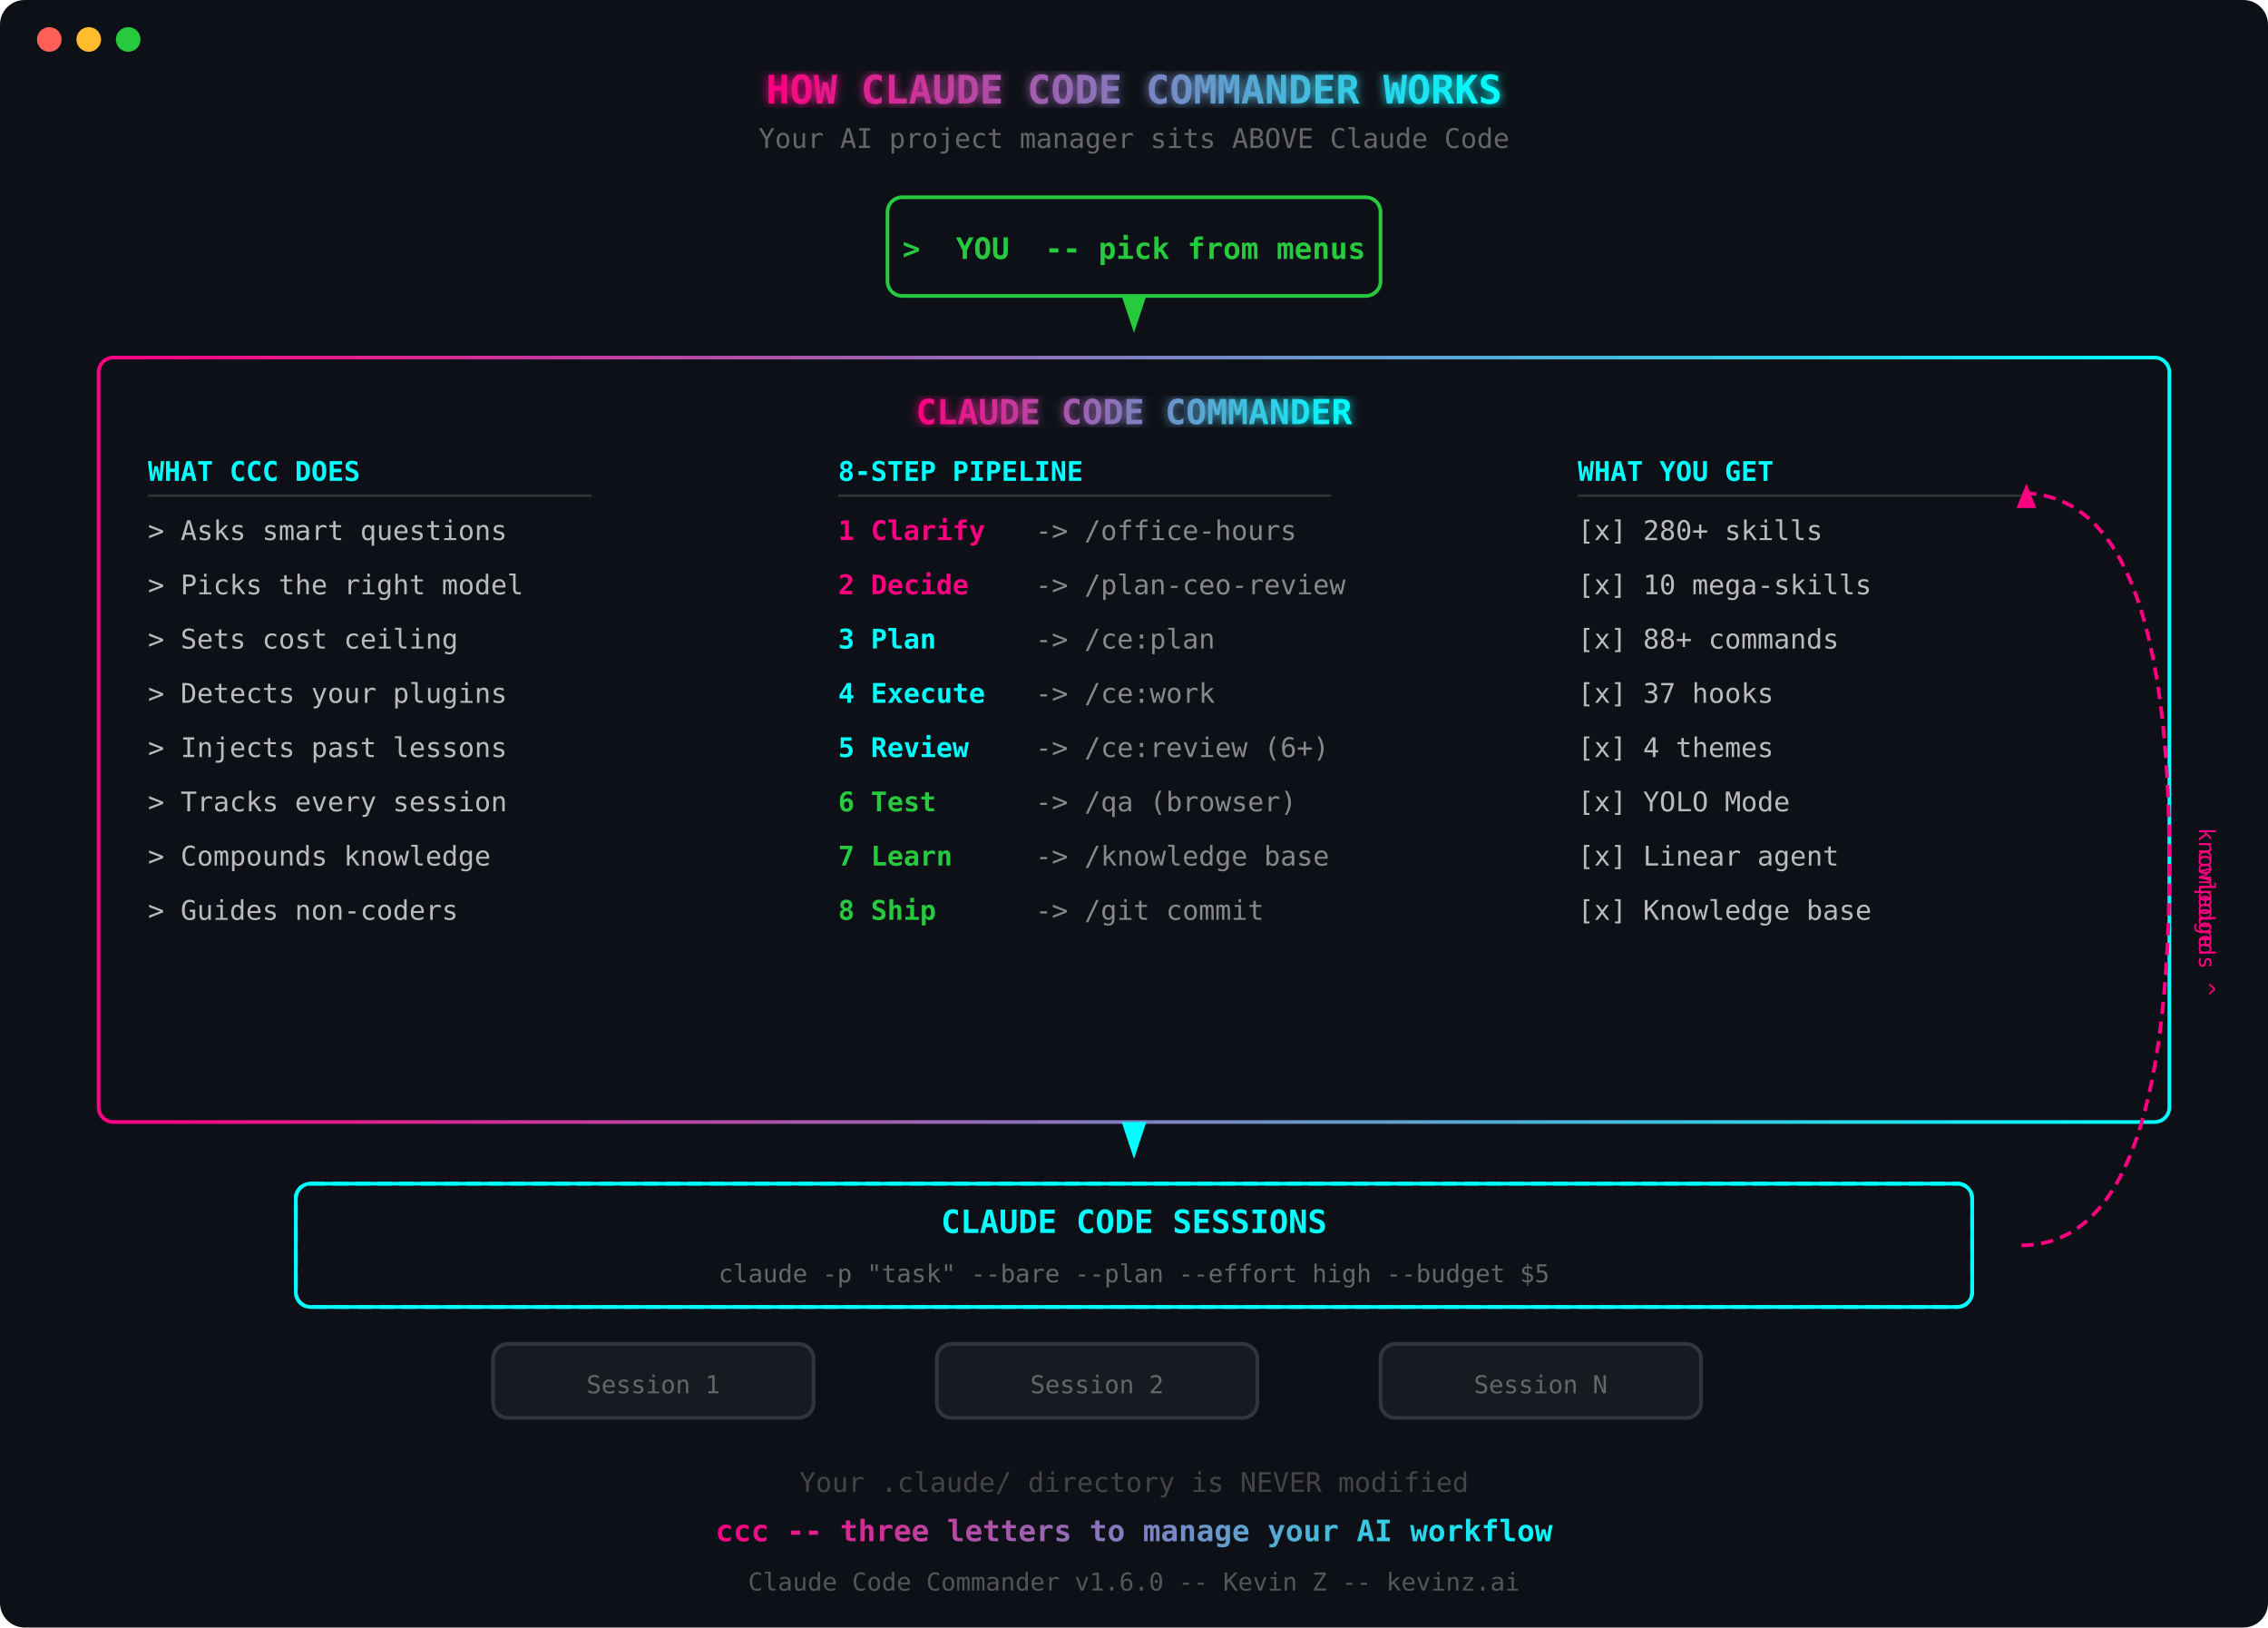
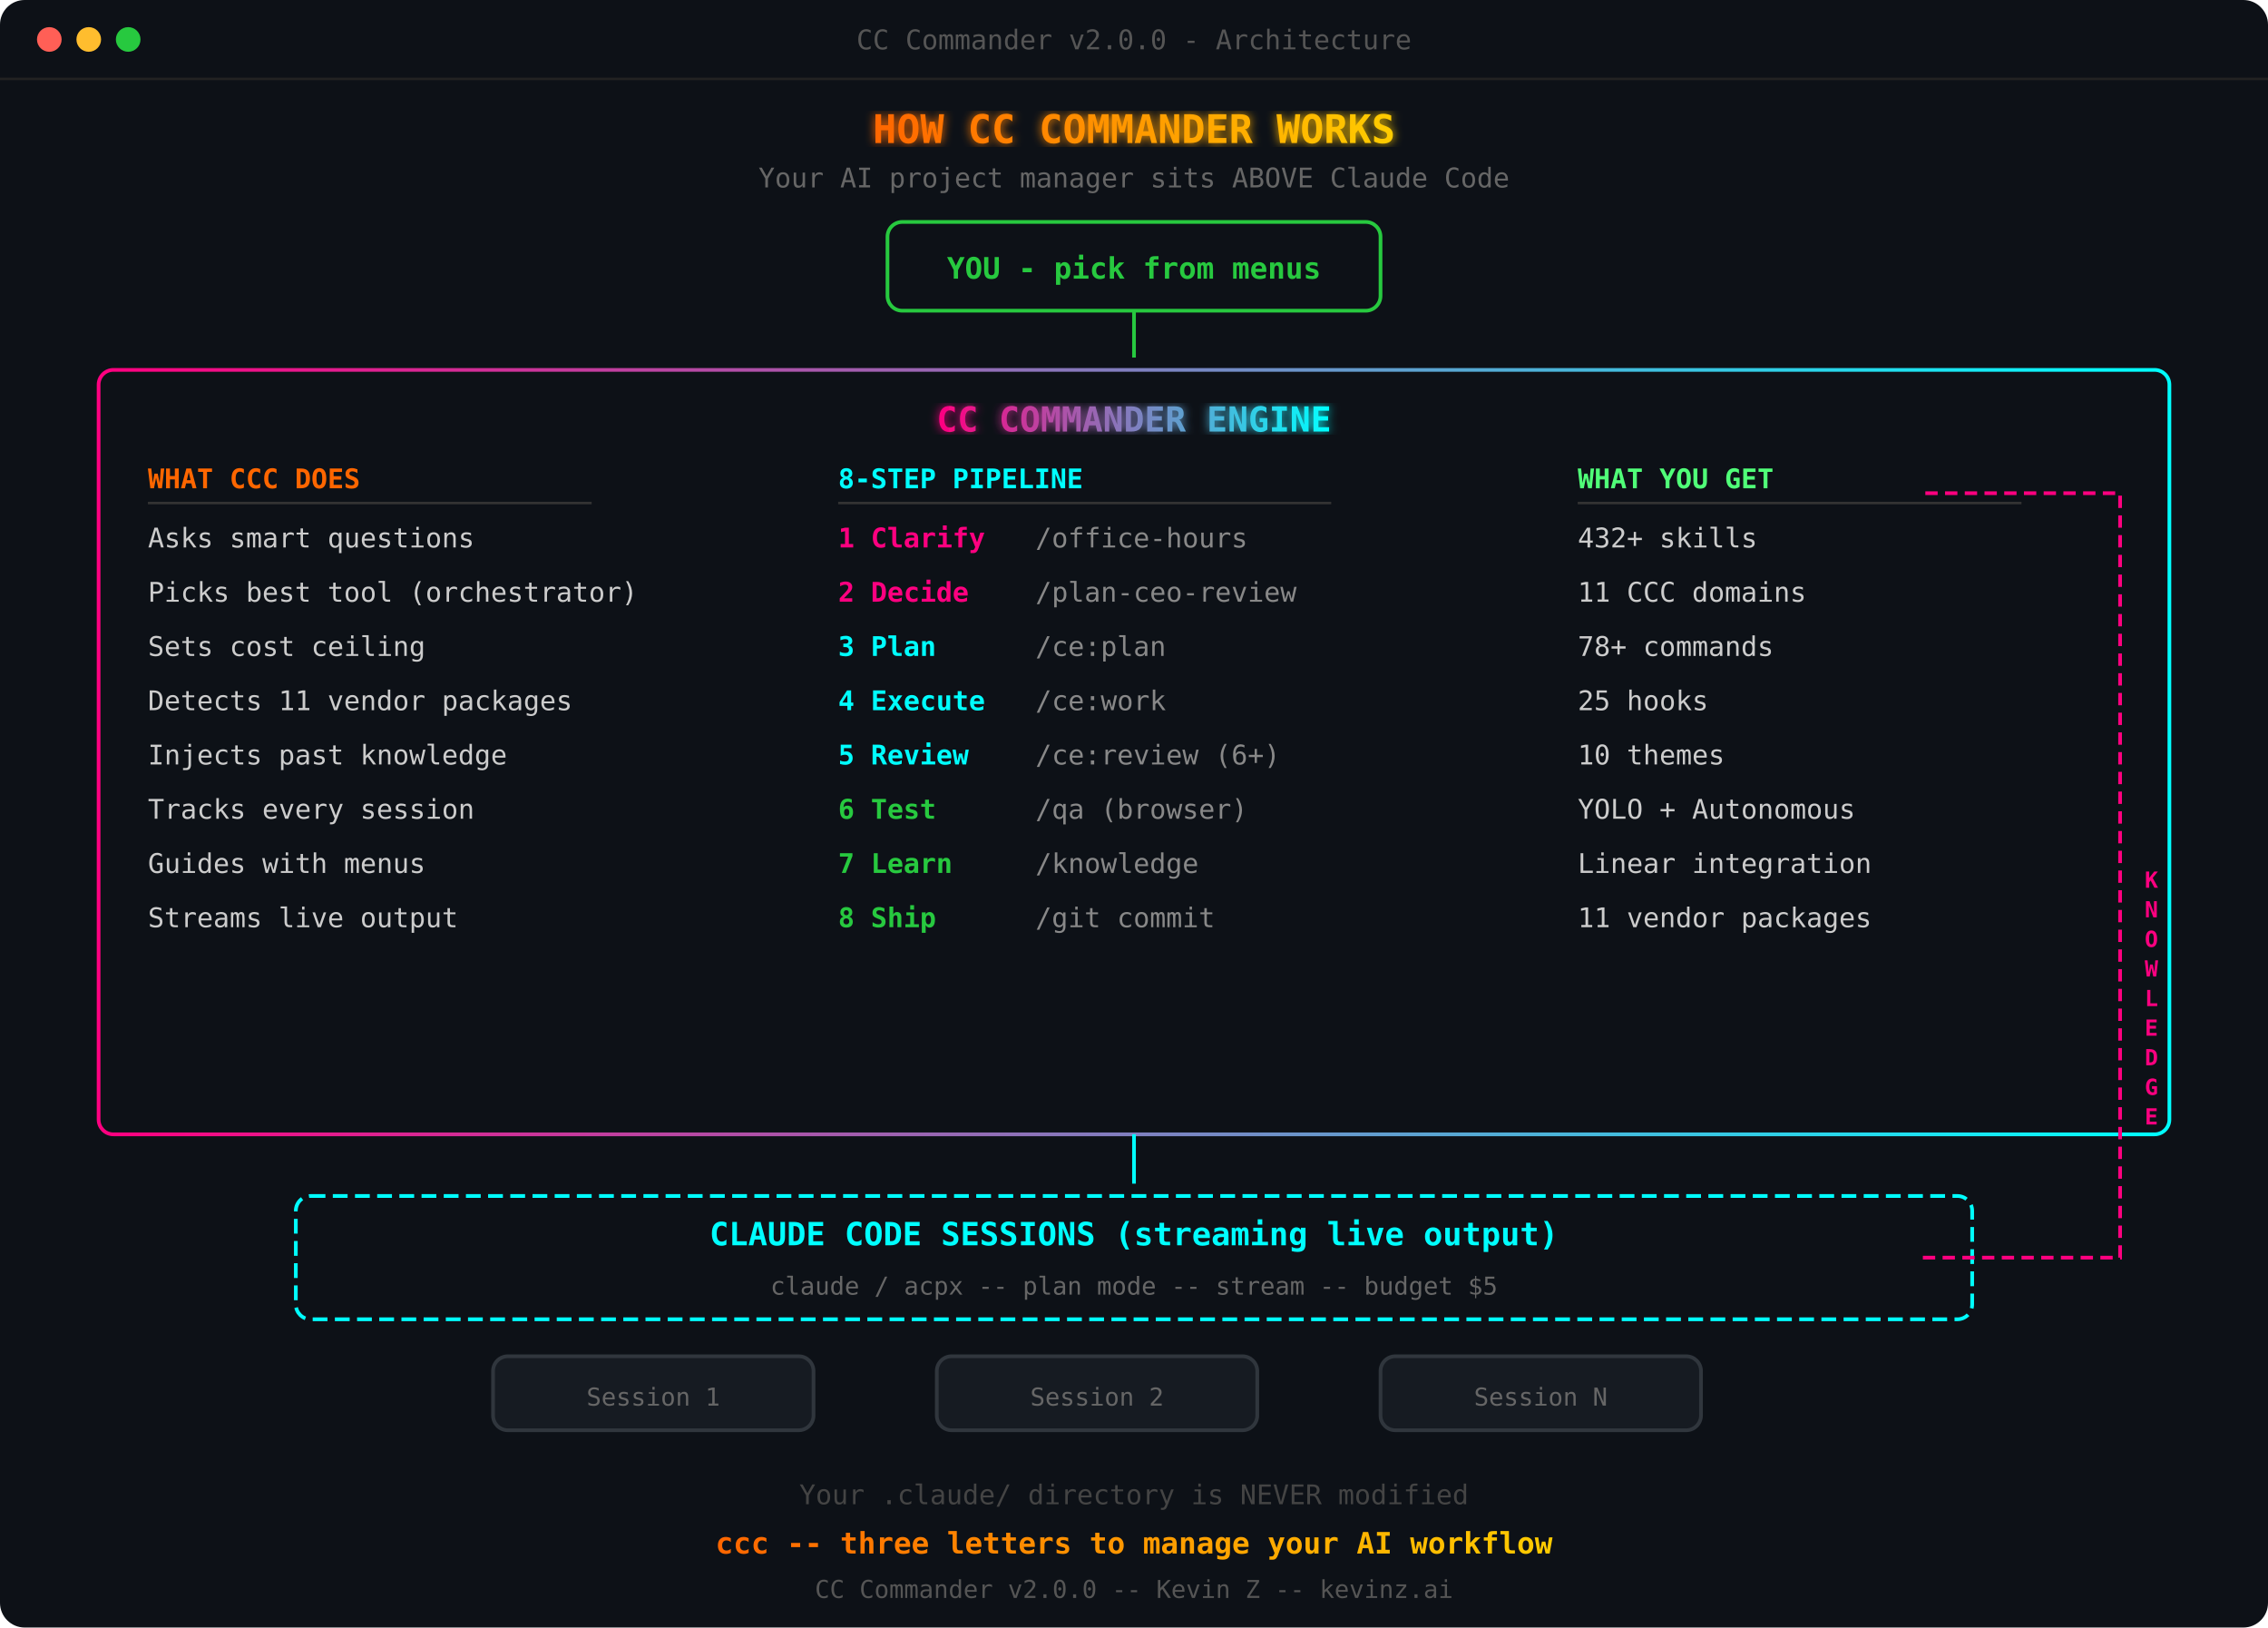
<svg xmlns="http://www.w3.org/2000/svg" width="920" height="660">
  <defs>
    <linearGradient id="g1" x1="0%" y1="0%" x2="100%" y2="0%">
      <stop offset="0%" style="stop-color:#ff0080" />
      <stop offset="100%" style="stop-color:#00ffff" />
    </linearGradient>
-     <linearGradient id="g2" x1="0%" y1="0%" x2="0%" y2="100%">
-       <stop offset="0%" style="stop-color:#ff0080" />
-       <stop offset="100%" style="stop-color:#00ffff" />
+     <linearGradient id="fire" x1="0%" y1="0%" x2="100%" y2="0%">
+       <stop offset="0%" style="stop-color:#ff6600" />
+       <stop offset="100%" style="stop-color:#ffcc00" />
    </linearGradient>
    <filter id="glow">
      <feGaussianBlur stdDeviation="2" result="b" />
      <feMerge>
        <feMergeNode in="b" />
        <feMergeNode in="SourceGraphic" />
      </feMerge>
    </filter>
  </defs>
  <rect width="100%" height="100%" rx="10" fill="#0d1117" />
  <circle cx="20" cy="16" r="5" fill="#ff5f56" />
  <circle cx="36" cy="16" r="5" fill="#ffbd2e" />
  <circle cx="52" cy="16" r="5" fill="#27c93f" />
-   <text x="460" text-anchor="middle" filter="url(#glow)" y="42" fill="url(#g1)" font-family="'SF Mono','Fira Code',monospace" font-size="16" font-weight="bold" xml:space="preserve">HOW CLAUDE CODE COMMANDER WORKS</text>
-   <text x="460" text-anchor="middle" y="60" fill="#666" font-family="'SF Mono','Fira Code',monospace" font-size="11" xml:space="preserve">Your AI project manager sits ABOVE Claude Code</text>
-   <rect x="360" y="80" width="200" height="40" rx="6" fill="none" stroke="#27c93f" stroke-width="1.5" />
-   <text x="460" text-anchor="middle" y="105" fill="#27c93f" font-family="'SF Mono','Fira Code',monospace" font-size="12" font-weight="bold" xml:space="preserve">&gt;  YOU  -- pick from menus</text>
-   <polygon points="455,120 460,135 465,120" fill="#27c93f" />
-   <rect x="40" y="145" width="840" height="310" rx="6" fill="none" stroke="url(#g1)" stroke-width="1.5" />
-   <text x="460" text-anchor="middle" filter="url(#glow)" y="172" fill="url(#g1)" font-family="'SF Mono','Fira Code',monospace" font-size="14" font-weight="bold" xml:space="preserve">CLAUDE CODE COMMANDER</text>
-   <text x="60" y="195" fill="#00ffff" font-family="'SF Mono','Fira Code',monospace" font-size="11" font-weight="bold" xml:space="preserve">WHAT CCC DOES</text>
-   <text x="340" y="195" fill="#00ffff" font-family="'SF Mono','Fira Code',monospace" font-size="11" font-weight="bold" xml:space="preserve">8-STEP PIPELINE</text>
-   <text x="640" y="195" fill="#00ffff" font-family="'SF Mono','Fira Code',monospace" font-size="11" font-weight="bold" xml:space="preserve">WHAT YOU GET</text>
-   <line x1="60" y1="201" x2="240" y2="201" stroke="#333" stroke-width="1" />
-   <line x1="340" y1="201" x2="540" y2="201" stroke="#333" stroke-width="1" />
-   <line x1="640" y1="201" x2="820" y2="201" stroke="#333" stroke-width="1" />
-   <text x="60" y="219" fill="#bbb" font-family="'SF Mono','Fira Code',monospace" font-size="11" xml:space="preserve">&gt; Asks smart questions</text>
-   <text x="60" y="241" fill="#bbb" font-family="'SF Mono','Fira Code',monospace" font-size="11" xml:space="preserve">&gt; Picks the right model</text>
-   <text x="60" y="263" fill="#bbb" font-family="'SF Mono','Fira Code',monospace" font-size="11" xml:space="preserve">&gt; Sets cost ceiling</text>
-   <text x="60" y="285" fill="#bbb" font-family="'SF Mono','Fira Code',monospace" font-size="11" xml:space="preserve">&gt; Detects your plugins</text>
-   <text x="60" y="307" fill="#bbb" font-family="'SF Mono','Fira Code',monospace" font-size="11" xml:space="preserve">&gt; Injects past lessons</text>
-   <text x="60" y="329" fill="#bbb" font-family="'SF Mono','Fira Code',monospace" font-size="11" xml:space="preserve">&gt; Tracks every session</text>
-   <text x="60" y="351" fill="#bbb" font-family="'SF Mono','Fira Code',monospace" font-size="11" xml:space="preserve">&gt; Compounds knowledge</text>
-   <text x="60" y="373" fill="#bbb" font-family="'SF Mono','Fira Code',monospace" font-size="11" xml:space="preserve">&gt; Guides non-coders</text>
-   <text x="340" y="219" fill="#ff0080" font-family="'SF Mono','Fira Code',monospace" font-size="11" font-weight="bold" xml:space="preserve">1 Clarify</text>
-   <text x="420" y="219" fill="#888" font-family="'SF Mono','Fira Code',monospace" font-size="11" xml:space="preserve">-&gt; /office-hours</text>
-   <text x="340" y="241" fill="#ff0080" font-family="'SF Mono','Fira Code',monospace" font-size="11" font-weight="bold" xml:space="preserve">2 Decide</text>
-   <text x="420" y="241" fill="#888" font-family="'SF Mono','Fira Code',monospace" font-size="11" xml:space="preserve">-&gt; /plan-ceo-review</text>
-   <text x="340" y="263" fill="#00ffff" font-family="'SF Mono','Fira Code',monospace" font-size="11" font-weight="bold" xml:space="preserve">3 Plan</text>
-   <text x="420" y="263" fill="#888" font-family="'SF Mono','Fira Code',monospace" font-size="11" xml:space="preserve">-&gt; /ce:plan</text>
-   <text x="340" y="285" fill="#00ffff" font-family="'SF Mono','Fira Code',monospace" font-size="11" font-weight="bold" xml:space="preserve">4 Execute</text>
-   <text x="420" y="285" fill="#888" font-family="'SF Mono','Fira Code',monospace" font-size="11" xml:space="preserve">-&gt; /ce:work</text>
-   <text x="340" y="307" fill="#00ffff" font-family="'SF Mono','Fira Code',monospace" font-size="11" font-weight="bold" xml:space="preserve">5 Review</text>
-   <text x="420" y="307" fill="#888" font-family="'SF Mono','Fira Code',monospace" font-size="11" xml:space="preserve">-&gt; /ce:review (6+)</text>
-   <text x="340" y="329" fill="#27c93f" font-family="'SF Mono','Fira Code',monospace" font-size="11" font-weight="bold" xml:space="preserve">6 Test</text>
-   <text x="420" y="329" fill="#888" font-family="'SF Mono','Fira Code',monospace" font-size="11" xml:space="preserve">-&gt; /qa (browser)</text>
-   <text x="340" y="351" fill="#27c93f" font-family="'SF Mono','Fira Code',monospace" font-size="11" font-weight="bold" xml:space="preserve">7 Learn</text>
-   <text x="420" y="351" fill="#888" font-family="'SF Mono','Fira Code',monospace" font-size="11" xml:space="preserve">-&gt; /knowledge base</text>
-   <text x="340" y="373" fill="#27c93f" font-family="'SF Mono','Fira Code',monospace" font-size="11" font-weight="bold" xml:space="preserve">8 Ship</text>
-   <text x="420" y="373" fill="#888" font-family="'SF Mono','Fira Code',monospace" font-size="11" xml:space="preserve">-&gt; /git commit</text>
-   <text x="640" y="219" fill="#bbb" font-family="'SF Mono','Fira Code',monospace" font-size="11" xml:space="preserve">[x] 280+ skills</text>
-   <text x="640" y="241" fill="#bbb" font-family="'SF Mono','Fira Code',monospace" font-size="11" xml:space="preserve">[x] 10 mega-skills</text>
-   <text x="640" y="263" fill="#bbb" font-family="'SF Mono','Fira Code',monospace" font-size="11" xml:space="preserve">[x] 88+ commands</text>
-   <text x="640" y="285" fill="#bbb" font-family="'SF Mono','Fira Code',monospace" font-size="11" xml:space="preserve">[x] 37 hooks</text>
-   <text x="640" y="307" fill="#bbb" font-family="'SF Mono','Fira Code',monospace" font-size="11" xml:space="preserve">[x] 4 themes</text>
-   <text x="640" y="329" fill="#bbb" font-family="'SF Mono','Fira Code',monospace" font-size="11" xml:space="preserve">[x] YOLO Mode</text>
-   <text x="640" y="351" fill="#bbb" font-family="'SF Mono','Fira Code',monospace" font-size="11" xml:space="preserve">[x] Linear agent</text>
-   <text x="640" y="373" fill="#bbb" font-family="'SF Mono','Fira Code',monospace" font-size="11" xml:space="preserve">[x] Knowledge base</text>
-   <polygon points="455,455 460,470 465,455" fill="#00ffff" />
-   <rect x="120" y="480" width="680" height="50" rx="6" fill="none" stroke="#00ffff" stroke-width="1.5" />
-   <rect x="120" y="480" width="680" height="50" rx="6" fill="none" stroke="#00ffff" stroke-width="1.5" stroke-dasharray="6,3" />
-   <text x="460" text-anchor="middle" y="500" fill="#00ffff" font-family="'SF Mono','Fira Code',monospace" font-size="13" font-weight="bold" xml:space="preserve">CLAUDE CODE SESSIONS</text>
-   <text x="460" text-anchor="middle" y="520" fill="#666" font-family="'SF Mono','Fira Code',monospace" font-size="10" xml:space="preserve">claude -p "task" --bare --plan --effort high --budget $5</text>
-   <rect x="200" y="545" width="130" height="30" rx="6" fill="#161b22" stroke="#30363d" stroke-width="1.5" />
-   <text x="265" text-anchor="middle" y="565" fill="#666" font-family="'SF Mono','Fira Code',monospace" font-size="10" xml:space="preserve">Session 1</text>
-   <rect x="380" y="545" width="130" height="30" rx="6" fill="#161b22" stroke="#30363d" stroke-width="1.5" />
-   <text x="445" text-anchor="middle" y="565" fill="#666" font-family="'SF Mono','Fira Code',monospace" font-size="10" xml:space="preserve">Session 2</text>
-   <rect x="560" y="545" width="130" height="30" rx="6" fill="#161b22" stroke="#30363d" stroke-width="1.5" />
-   <text x="625" text-anchor="middle" y="565" fill="#666" font-family="'SF Mono','Fira Code',monospace" font-size="10" xml:space="preserve">Session N</text>
-   <path d="M 820 505 Q 880 505 880 350 Q 880 200 820 200" fill="none" stroke="#ff0080" stroke-width="1.5" stroke-dasharray="5,3" />
-   <polygon points="822,196 818,206 826,206" fill="#ff0080" />
-   <text x="892" transform="rotate(90,892,360)" text-anchor="middle" y="360" fill="#ff0080" font-family="'SF Mono','Fira Code',monospace" font-size="9" xml:space="preserve">knowledge</text>
-   <text x="892" transform="rotate(90,892,374)" text-anchor="middle" y="374" fill="#ff0080" font-family="'SF Mono','Fira Code',monospace" font-size="9" xml:space="preserve">compounds ^</text>
-   <text x="460" text-anchor="middle" y="605" fill="#444" font-family="'SF Mono','Fira Code',monospace" font-size="11" xml:space="preserve">Your .claude/ directory is NEVER modified</text>
-   <text x="460" text-anchor="middle" y="625" fill="url(#g1)" font-family="'SF Mono','Fira Code',monospace" font-size="12" font-weight="bold" xml:space="preserve">ccc -- three letters to manage your AI workflow</text>
-   <text x="460" text-anchor="middle" y="645" fill="#555" font-family="'SF Mono','Fira Code',monospace" font-size="10" xml:space="preserve">Claude Code Commander v1.6.0 -- Kevin Z -- kevinz.ai</text>
+   <text x="460" text-anchor="middle" y="20" fill="#555" font-family="'SF Mono',monospace" font-size="11">CC Commander v2.0.0 - Architecture</text>
+   <line x1="0" y1="32" x2="920" y2="32" stroke="#222" stroke-width="1" />
+   <text x="460" text-anchor="middle" filter="url(#glow)" y="58" fill="url(#fire)" font-family="'SF Mono','Fira Code',monospace" font-size="16" font-weight="bold">HOW CC COMMANDER WORKS</text>
+   <text x="460" text-anchor="middle" y="76" fill="#666" font-family="'SF Mono',monospace" font-size="11">Your AI project manager sits ABOVE Claude Code</text>
+   <rect x="360" y="90" width="200" height="36" rx="6" fill="none" stroke="#27c93f" stroke-width="1.5" />
+   <text x="460" text-anchor="middle" y="113" fill="#27c93f" font-family="'SF Mono',monospace" font-size="12" font-weight="bold">YOU - pick from menus</text>
+   <line x1="460" y1="126" x2="460" y2="145" stroke="#27c93f" stroke-width="1.5" />
+   <rect x="40" y="150" width="840" height="310" rx="6" fill="none" stroke="url(#g1)" stroke-width="1.5" />
+   <text x="460" text-anchor="middle" filter="url(#glow)" y="175" fill="url(#g1)" font-family="'SF Mono',monospace" font-size="14" font-weight="bold">CC COMMANDER ENGINE</text>
+   <text x="60" y="198" fill="#ff6600" font-family="'SF Mono',monospace" font-size="11" font-weight="bold">WHAT CCC DOES</text>
+   <text x="340" y="198" fill="#00ffff" font-family="'SF Mono',monospace" font-size="11" font-weight="bold">8-STEP PIPELINE</text>
+   <text x="640" y="198" fill="#50ff78" font-family="'SF Mono',monospace" font-size="11" font-weight="bold">WHAT YOU GET</text>
+   <line x1="60" y1="204" x2="240" y2="204" stroke="#333" stroke-width="1" />
+   <line x1="340" y1="204" x2="540" y2="204" stroke="#333" stroke-width="1" />
+   <line x1="640" y1="204" x2="820" y2="204" stroke="#333" stroke-width="1" />
+   <text x="60" y="222" fill="#ccc" font-family="'SF Mono',monospace" font-size="11">Asks smart questions</text>
+   <text x="60" y="244" fill="#ccc" font-family="'SF Mono',monospace" font-size="11">Picks best tool (orchestrator)</text>
+   <text x="60" y="266" fill="#ccc" font-family="'SF Mono',monospace" font-size="11">Sets cost ceiling</text>
+   <text x="60" y="288" fill="#ccc" font-family="'SF Mono',monospace" font-size="11">Detects 11 vendor packages</text>
+   <text x="60" y="310" fill="#ccc" font-family="'SF Mono',monospace" font-size="11">Injects past knowledge</text>
+   <text x="60" y="332" fill="#ccc" font-family="'SF Mono',monospace" font-size="11">Tracks every session</text>
+   <text x="60" y="354" fill="#ccc" font-family="'SF Mono',monospace" font-size="11">Guides with menus</text>
+   <text x="60" y="376" fill="#ccc" font-family="'SF Mono',monospace" font-size="11">Streams live output</text>
+   <text x="340" y="222" fill="#ff0080" font-family="'SF Mono',monospace" font-size="11" font-weight="bold">1 Clarify</text>
+   <text x="420" y="222" fill="#888" font-family="'SF Mono',monospace" font-size="11">/office-hours</text>
+   <text x="340" y="244" fill="#ff0080" font-family="'SF Mono',monospace" font-size="11" font-weight="bold">2 Decide</text>
+   <text x="420" y="244" fill="#888" font-family="'SF Mono',monospace" font-size="11">/plan-ceo-review</text>
+   <text x="340" y="266" fill="#00ffff" font-family="'SF Mono',monospace" font-size="11" font-weight="bold">3 Plan</text>
+   <text x="420" y="266" fill="#888" font-family="'SF Mono',monospace" font-size="11">/ce:plan</text>
+   <text x="340" y="288" fill="#00ffff" font-family="'SF Mono',monospace" font-size="11" font-weight="bold">4 Execute</text>
+   <text x="420" y="288" fill="#888" font-family="'SF Mono',monospace" font-size="11">/ce:work</text>
+   <text x="340" y="310" fill="#00ffff" font-family="'SF Mono',monospace" font-size="11" font-weight="bold">5 Review</text>
+   <text x="420" y="310" fill="#888" font-family="'SF Mono',monospace" font-size="11">/ce:review (6+)</text>
+   <text x="340" y="332" fill="#27c93f" font-family="'SF Mono',monospace" font-size="11" font-weight="bold">6 Test</text>
+   <text x="420" y="332" fill="#888" font-family="'SF Mono',monospace" font-size="11">/qa (browser)</text>
+   <text x="340" y="354" fill="#27c93f" font-family="'SF Mono',monospace" font-size="11" font-weight="bold">7 Learn</text>
+   <text x="420" y="354" fill="#888" font-family="'SF Mono',monospace" font-size="11">/knowledge</text>
+   <text x="340" y="376" fill="#27c93f" font-family="'SF Mono',monospace" font-size="11" font-weight="bold">8 Ship</text>
+   <text x="420" y="376" fill="#888" font-family="'SF Mono',monospace" font-size="11">/git commit</text>
+   <text x="640" y="222" fill="#ccc" font-family="'SF Mono',monospace" font-size="11">432+ skills</text>
+   <text x="640" y="244" fill="#ccc" font-family="'SF Mono',monospace" font-size="11">11 CCC domains</text>
+   <text x="640" y="266" fill="#ccc" font-family="'SF Mono',monospace" font-size="11">78+ commands</text>
+   <text x="640" y="288" fill="#ccc" font-family="'SF Mono',monospace" font-size="11">25 hooks</text>
+   <text x="640" y="310" fill="#ccc" font-family="'SF Mono',monospace" font-size="11">10 themes</text>
+   <text x="640" y="332" fill="#ccc" font-family="'SF Mono',monospace" font-size="11">YOLO + Autonomous</text>
+   <text x="640" y="354" fill="#ccc" font-family="'SF Mono',monospace" font-size="11">Linear integration</text>
+   <text x="640" y="376" fill="#ccc" font-family="'SF Mono',monospace" font-size="11">11 vendor packages</text>
+   <line x1="460" y1="460" x2="460" y2="480" stroke="#00ffff" stroke-width="1.5" />
+   <rect x="120" y="485" width="680" height="50" rx="6" fill="none" stroke="#00ffff" stroke-width="1.5" stroke-dasharray="6,3" />
+   <text x="460" text-anchor="middle" y="505" fill="#00ffff" font-family="'SF Mono',monospace" font-size="13" font-weight="bold">CLAUDE CODE SESSIONS (streaming live output)</text>
+   <text x="460" text-anchor="middle" y="525" fill="#666" font-family="'SF Mono',monospace" font-size="10">claude / acpx -- plan mode -- stream -- budget $5</text>
+   <rect x="200" y="550" width="130" height="30" rx="6" fill="#161b22" stroke="#30363d" stroke-width="1.5" />
+   <text x="265" text-anchor="middle" y="570" fill="#666" font-family="'SF Mono',monospace" font-size="10">Session 1</text>
+   <rect x="380" y="550" width="130" height="30" rx="6" fill="#161b22" stroke="#30363d" stroke-width="1.5" />
+   <text x="445" text-anchor="middle" y="570" fill="#666" font-family="'SF Mono',monospace" font-size="10">Session 2</text>
+   <rect x="560" y="550" width="130" height="30" rx="6" fill="#161b22" stroke="#30363d" stroke-width="1.5" />
+   <text x="625" text-anchor="middle" y="570" fill="#666" font-family="'SF Mono',monospace" font-size="10">Session N</text>
+   <path d="M 780 510 L 860 510 L 860 200 L 780 200" fill="none" stroke="#ff0080" stroke-width="1.5" stroke-dasharray="5,3" />
+   <text x="870" y="360" fill="#ff0080" font-family="'SF Mono',monospace" font-size="9" font-weight="bold">K</text>
+   <text x="870" y="372" fill="#ff0080" font-family="'SF Mono',monospace" font-size="9" font-weight="bold">N</text>
+   <text x="870" y="384" fill="#ff0080" font-family="'SF Mono',monospace" font-size="9" font-weight="bold">O</text>
+   <text x="870" y="396" fill="#ff0080" font-family="'SF Mono',monospace" font-size="9" font-weight="bold">W</text>
+   <text x="870" y="408" fill="#ff0080" font-family="'SF Mono',monospace" font-size="9" font-weight="bold">L</text>
+   <text x="870" y="420" fill="#ff0080" font-family="'SF Mono',monospace" font-size="9" font-weight="bold">E</text>
+   <text x="870" y="432" fill="#ff0080" font-family="'SF Mono',monospace" font-size="9" font-weight="bold">D</text>
+   <text x="870" y="444" fill="#ff0080" font-family="'SF Mono',monospace" font-size="9" font-weight="bold">G</text>
+   <text x="870" y="456" fill="#ff0080" font-family="'SF Mono',monospace" font-size="9" font-weight="bold">E</text>
+   <text x="460" text-anchor="middle" y="610" fill="#444" font-family="'SF Mono',monospace" font-size="11">Your .claude/ directory is NEVER modified</text>
+   <text x="460" text-anchor="middle" y="630" fill="url(#fire)" font-family="'SF Mono',monospace" font-size="12" font-weight="bold">ccc -- three letters to manage your AI workflow</text>
+   <text x="460" text-anchor="middle" y="648" fill="#555" font-family="'SF Mono',monospace" font-size="10">CC Commander v2.0.0 -- Kevin Z -- kevinz.ai</text>
</svg>
